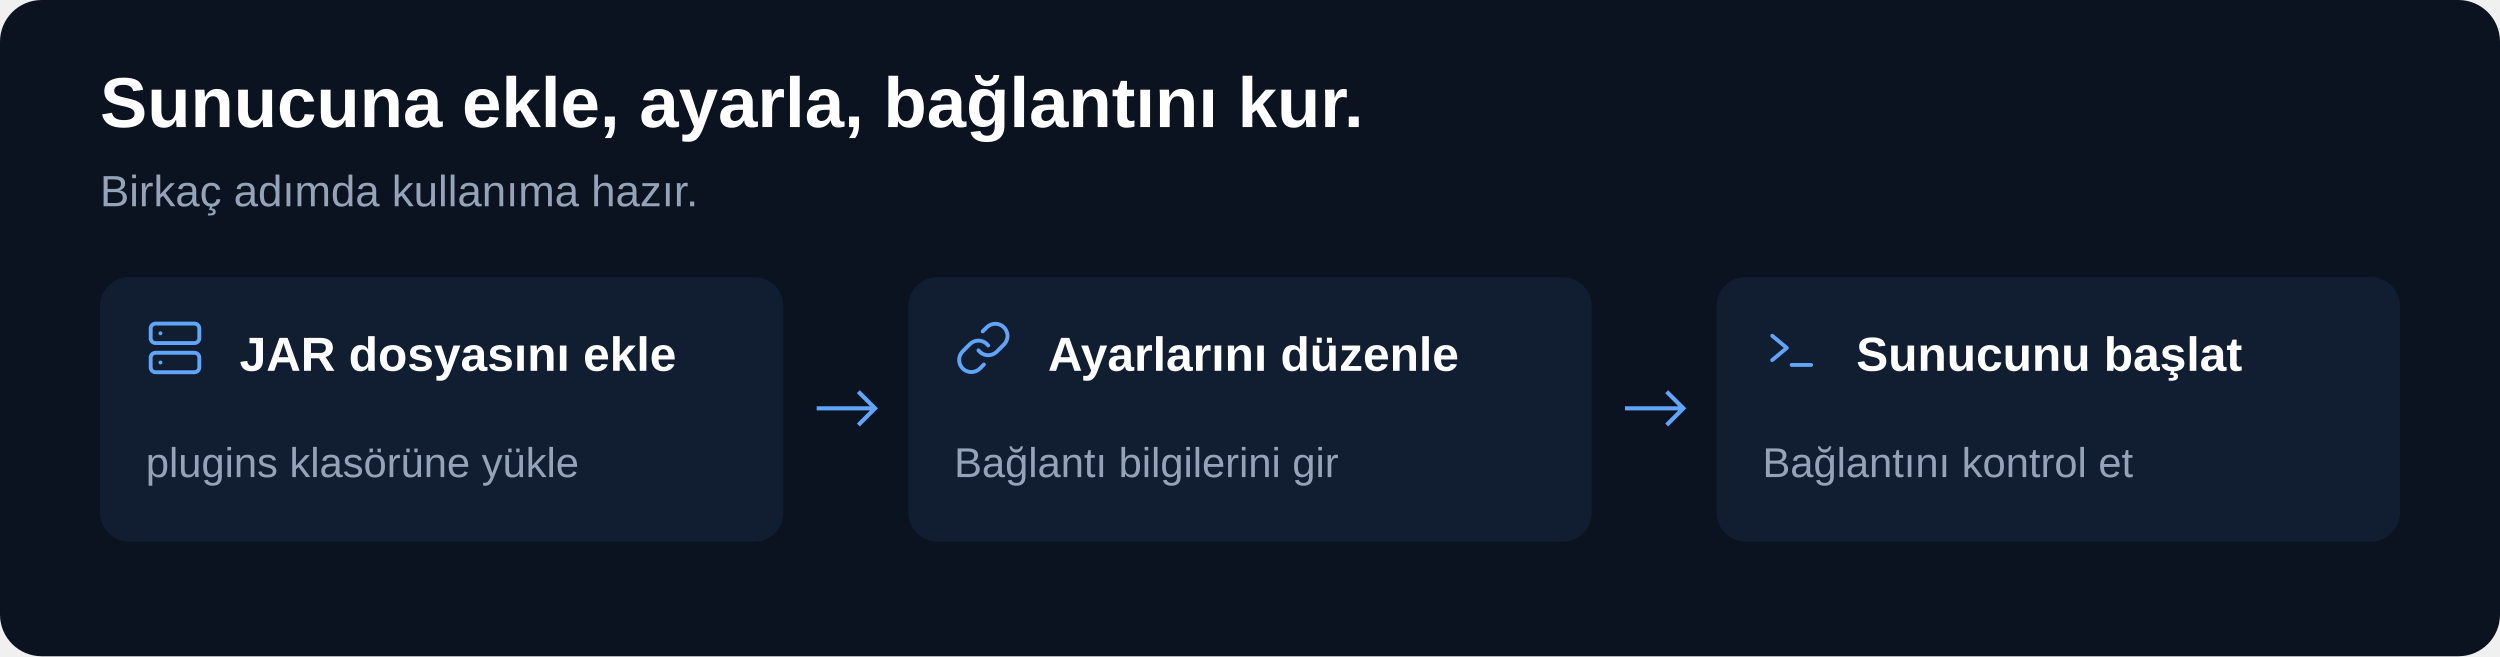
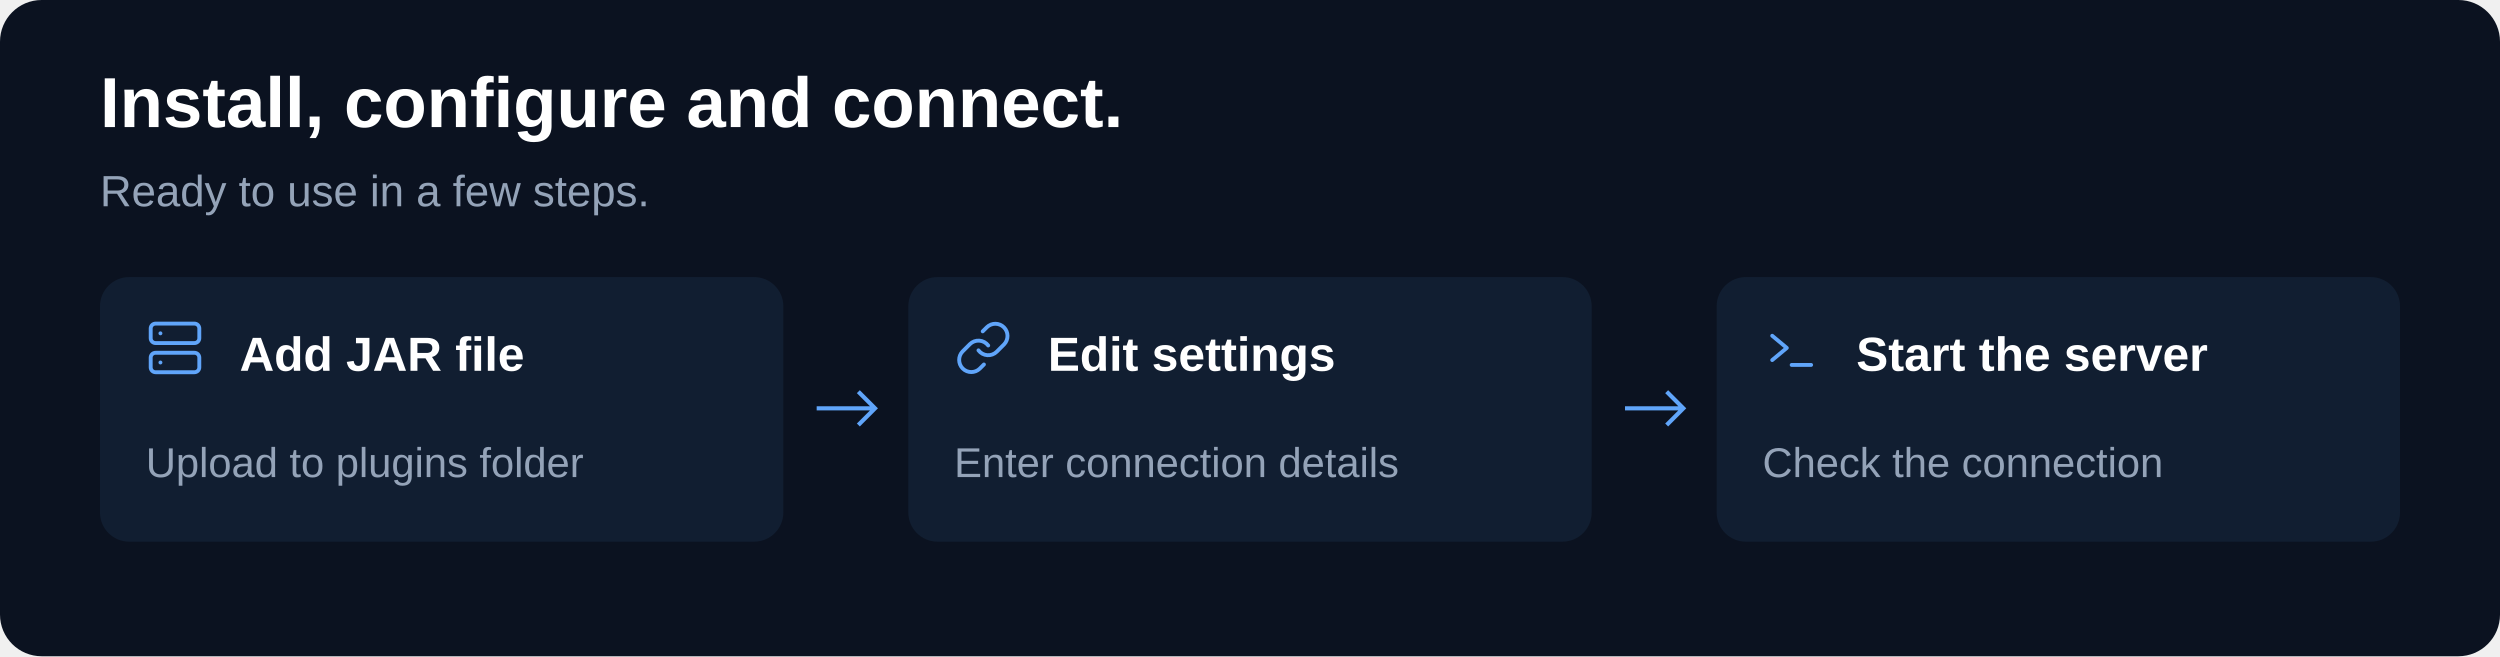
<svg xmlns="http://www.w3.org/2000/svg" width="1200" height="315" viewBox="0 0 1200 315" role="img" aria-labelledby="title desc">
  <rect width="1200" height="315" rx="20" fill="#0b1220" />
  <g font-family="Segoe UI,Arial,sans-serif">
-     <text x="48" y="61" fill="#fff" font-size="34" font-weight="700">Sunucuna ekle, ayarla, bağlantını kur.</text>
-     <text x="48" y="99" fill="#94a3b8" font-size="21" font-weight="400">Birkaç adımda kullanıma hazır.</text>
+     <text x="48" y="61" fill="#fff" font-size="34" font-weight="700">Install, configure and connect.</text>
+     <text x="48" y="99" fill="#94a3b8" font-size="21" font-weight="400">Ready to use in a few steps.</text>
    <rect x="48" y="133" width="328" height="127" rx="14" fill="#111e31" />
    <g data-feather="server" transform="translate(70 153) scale(1.166667)" stroke="#60a5fa" fill="none" stroke-width="1.6" stroke-linecap="round" stroke-linejoin="round">
      <rect x="2" y="2" width="20" height="8" rx="2" />
      <rect x="2" y="14" width="20" height="8" rx="2" />
      <path d="M6 6h.01M6 18h.01" />
    </g>
-     <text x="115" y="178" fill="#fff" font-size="23" font-weight="650">JAR dosyasını ekle</text>
-     <text x="70" y="229" fill="#94a3b8" font-size="20" font-weight="400">plugins klasörüne yükle</text>
+     <text x="115" y="178" fill="#fff" font-size="23" font-weight="650">Add JAR file</text>
+     <text x="70" y="229" fill="#94a3b8" font-size="20" font-weight="400">Upload to plugins folder</text>
    <path d="M392 196h28m-8-8 8 8-8 8" stroke="#60a5fa" stroke-width="2" fill="none" />
    <rect x="436" y="133" width="328" height="127" rx="14" fill="#111e31" />
    <g data-feather="link" transform="translate(458 153) scale(1.166667)" stroke="#60a5fa" fill="none" stroke-width="1.6" stroke-linecap="round" stroke-linejoin="round">
      <path d="M10 13a5 5 0 0 0 7.54.54l3-3a5 5 0 0 0-7.07-7.07l-1.72 1.71M14 11a5 5 0 0 0-7.54-.54l-3 3a5 5 0 0 0 7.07 7.07l1.71-1.71" />
    </g>
-     <text x="503" y="178" fill="#fff" font-size="23" font-weight="650">Ayarlarını düzenle</text>
-     <text x="458" y="229" fill="#94a3b8" font-size="20" font-weight="400">Bağlantı bilgilerini gir</text>
+     <text x="503" y="178" fill="#fff" font-size="23" font-weight="650">Edit settings</text>
+     <text x="458" y="229" fill="#94a3b8" font-size="20" font-weight="400">Enter connection details</text>
    <path d="M780 196h28m-8-8 8 8-8 8" stroke="#60a5fa" stroke-width="2" fill="none" />
    <rect x="824" y="133" width="328" height="127" rx="14" fill="#111e31" />
    <g data-feather="terminal" transform="translate(846 153) scale(1.166667)" stroke="#60a5fa" fill="none" stroke-width="1.6" stroke-linecap="round" stroke-linejoin="round">
      <path d="m4 17 6-5-6-5M12 19h8" />
    </g>
-     <text x="891" y="178" fill="#fff" font-size="23" font-weight="650">Sunucunu başlat</text>
-     <text x="846" y="229" fill="#94a3b8" font-size="20" font-weight="400">Bağlantını kontrol et</text>
+     <text x="891" y="178" fill="#fff" font-size="23" font-weight="650">Start the server</text>
+     <text x="846" y="229" fill="#94a3b8" font-size="20" font-weight="400">Check the connection</text>
  </g>
</svg>
